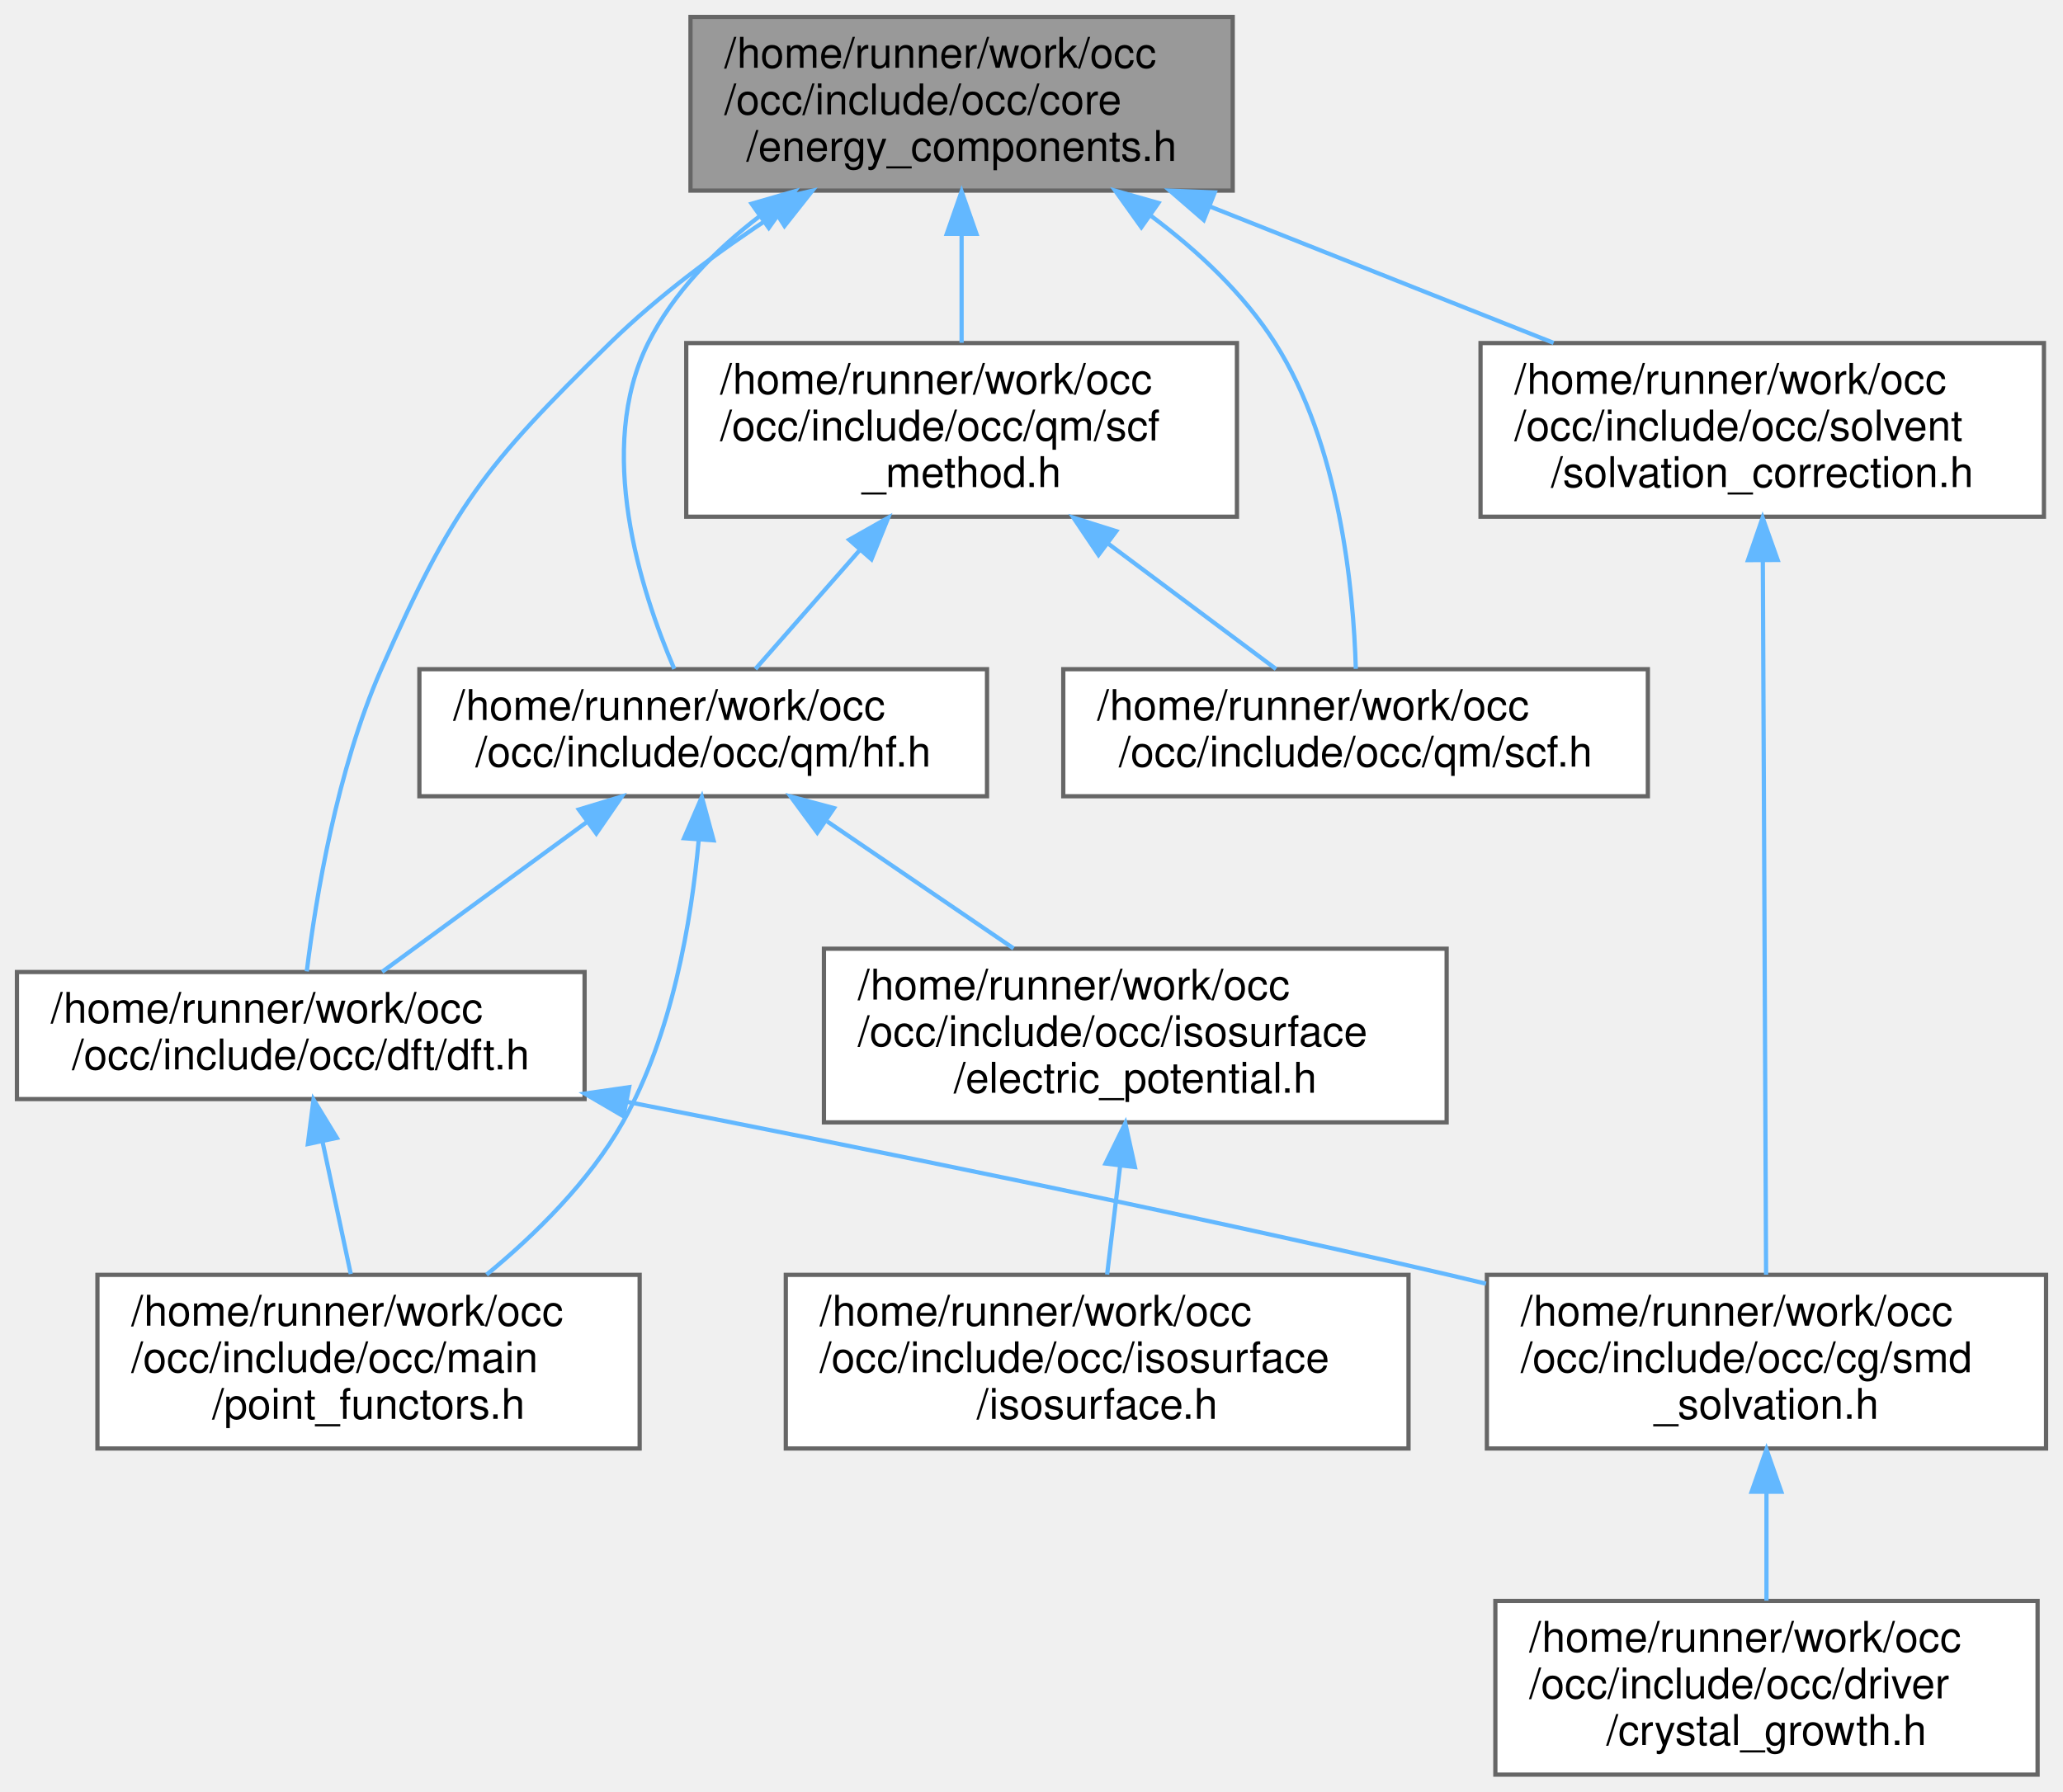
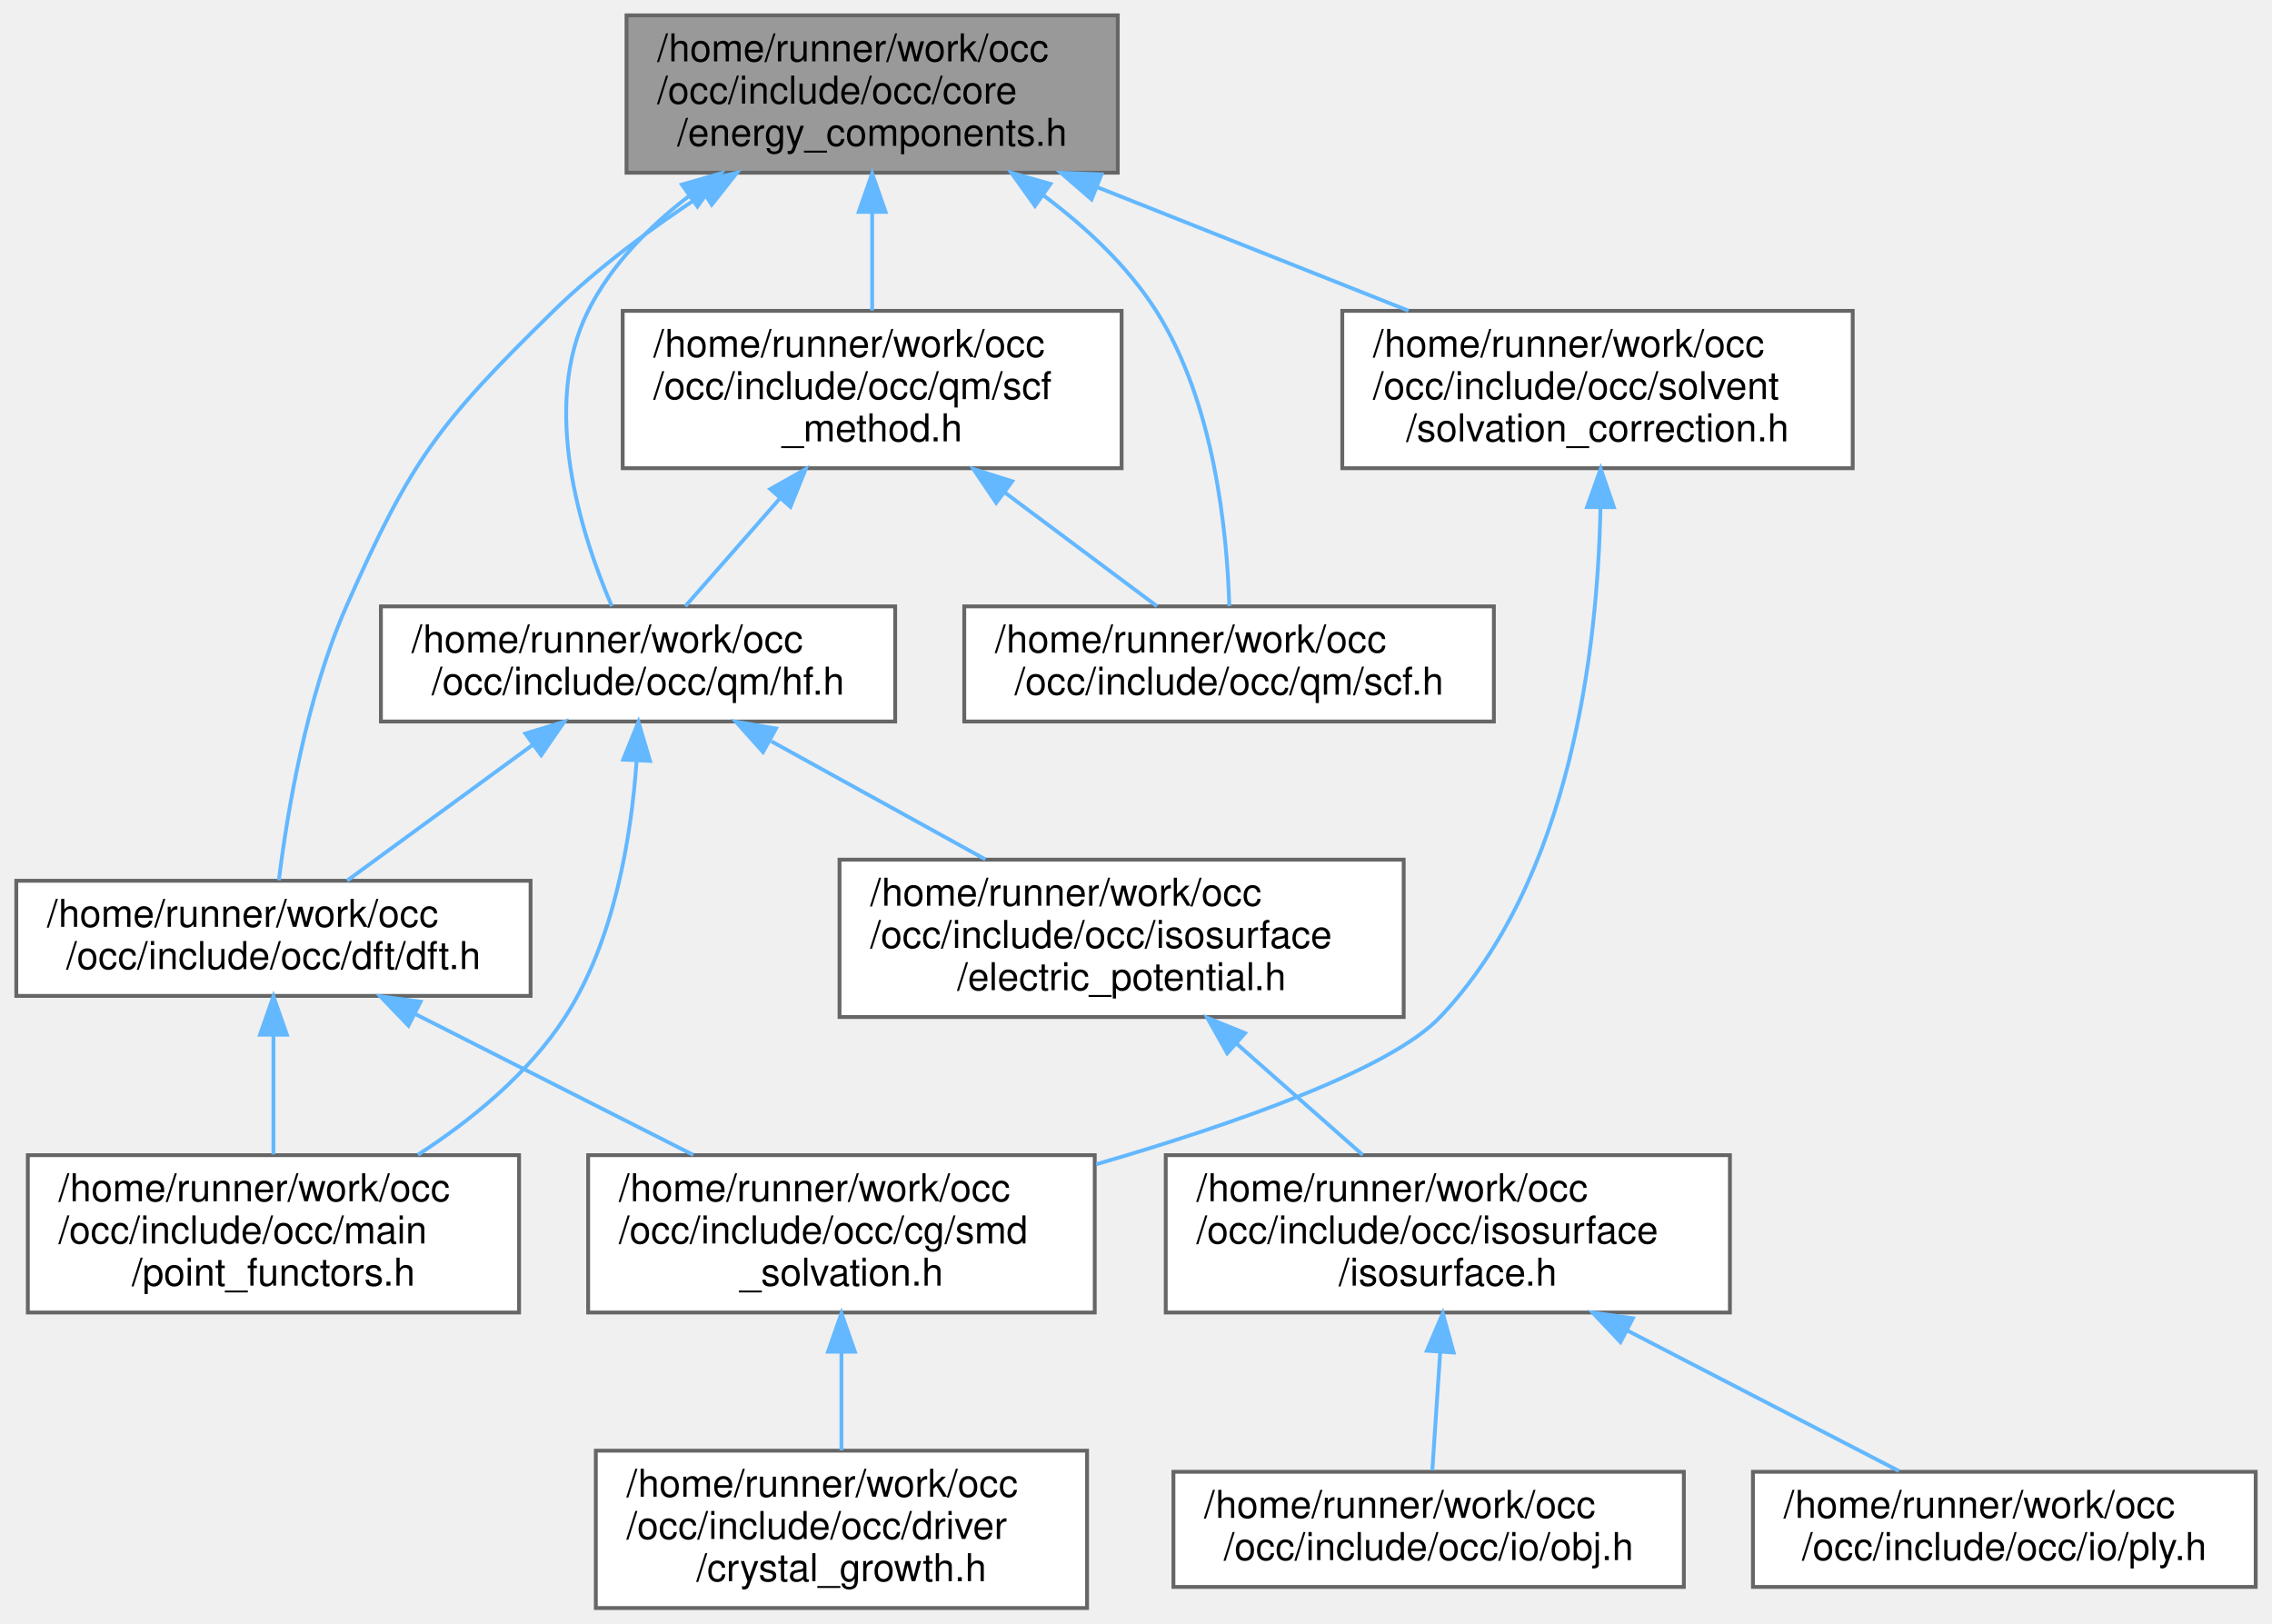
- <svg xmlns="http://www.w3.org/2000/svg" xmlns:xlink="http://www.w3.org/1999/xlink" width="487pt" height="423pt" viewBox="0.00 0.00 487.00 423.00">
+ <svg xmlns="http://www.w3.org/2000/svg" xmlns:xlink="http://www.w3.org/1999/xlink" width="592pt" height="423pt" viewBox="0.00 0.00 591.50 423.00">
  <g id="graph0" class="graph" transform="scale(1 1) rotate(0) translate(4 419)">
    <g id="Node000001" class="node">
      <g id="a_Node000001">
        <a xlink:title=" ">
          <polygon fill="#999999" stroke="#666666" points="287,-415 159,-415 159,-374 287,-374 287,-415" />
          <text text-anchor="start" x="167" y="-403" font-family="Helvetica,sans-Serif" font-size="10.00">/home/runner/work/occ</text>
          <text text-anchor="start" x="167" y="-392" font-family="Helvetica,sans-Serif" font-size="10.00">/occ/include/occ/core</text>
          <text text-anchor="middle" x="223" y="-381" font-family="Helvetica,sans-Serif" font-size="10.00">/energy_components.h</text>
        </a>
      </g>
    </g>
    <g id="Node000002" class="node">
      <g id="a_Node000002">
        <a xlink:href="dft_8h.html" target="_top" xlink:title=" ">
          <polygon fill="white" stroke="#666666" points="134,-189.5 0,-189.5 0,-159.5 134,-159.5 134,-189.5" />
          <text text-anchor="start" x="8" y="-177.5" font-family="Helvetica,sans-Serif" font-size="10.00">/home/runner/work/occ</text>
          <text text-anchor="middle" x="67" y="-166.5" font-family="Helvetica,sans-Serif" font-size="10.00">/occ/include/occ/dft/dft.h</text>
        </a>
      </g>
    </g>
    <g id="edge1_Node000001_Node000002" class="edge">
      <g id="a_edge1_Node000001_Node000002">
        <a xlink:title=" ">
          <path fill="none" stroke="#63b8ff" d="M179.14,-368.51C165.79,-359.79 151.59,-349.33 140,-338 110.12,-308.77 102.86,-299.25 86,-261 75.51,-237.21 70.56,-207.05 68.42,-189.65" />
          <polygon fill="#63b8ff" stroke="#63b8ff" points="177.44,-371.57 187.76,-373.97 181.19,-365.66 177.44,-371.57" />
        </a>
      </g>
    </g>
    <g id="Node000006" class="node">
      <g id="a_Node000006">
        <a xlink:href="hf_8h.html" target="_top" xlink:title=" ">
          <polygon fill="white" stroke="#666666" points="229,-261 95,-261 95,-231 229,-231 229,-261" />
          <text text-anchor="start" x="103" y="-249" font-family="Helvetica,sans-Serif" font-size="10.00">/home/runner/work/occ</text>
          <text text-anchor="middle" x="162" y="-238" font-family="Helvetica,sans-Serif" font-size="10.00">/occ/include/occ/qm/hf.h</text>
        </a>
      </g>
    </g>
    <g id="edge5_Node000001_Node000006" class="edge">
      <g id="a_edge5_Node000001_Node000006">
        <a xlink:title=" ">
          <path fill="none" stroke="#63b8ff" d="M175.41,-368.02C164.81,-359.92 154.95,-349.9 149,-338 136.51,-313.02 147.17,-279.67 155.17,-261.06" />
          <polygon fill="#63b8ff" stroke="#63b8ff" points="173.43,-370.9 183.62,-373.84 177.48,-365.2 173.43,-370.9" />
        </a>
      </g>
    </g>
-     <g id="Node000009" class="node">
-       <g id="a_Node000009">
+     <g id="Node000011" class="node">
+       <g id="a_Node000011">
        <a xlink:href="scf_8h.html" target="_top" xlink:title=" ">
          <polygon fill="white" stroke="#666666" points="385,-261 247,-261 247,-231 385,-231 385,-261" />
          <text text-anchor="start" x="255" y="-249" font-family="Helvetica,sans-Serif" font-size="10.00">/home/runner/work/occ</text>
          <text text-anchor="middle" x="316" y="-238" font-family="Helvetica,sans-Serif" font-size="10.00">/occ/include/occ/qm/scf.h</text>
        </a>
      </g>
    </g>
-     <g id="edge10_Node000001_Node000009" class="edge">
-       <g id="a_edge10_Node000001_Node000009">
+     <g id="edge12_Node000001_Node000011" class="edge">
+       <g id="a_edge12_Node000001_Node000011">
        <a xlink:title=" ">
          <path fill="none" stroke="#63b8ff" d="M267.73,-368.02C278.79,-359.75 289.58,-349.66 297,-338 312.25,-314.03 315.51,-280.01 316.06,-261.08" />
          <polygon fill="#63b8ff" stroke="#63b8ff" points="265.43,-365.35 259.27,-373.97 269.46,-371.08 265.43,-365.35" />
        </a>
      </g>
    </g>
-     <g id="Node000010" class="node">
-       <g id="a_Node000010">
+     <g id="Node000012" class="node">
+       <g id="a_Node000012">
        <a xlink:href="scf__method_8h.html" target="_top" xlink:title=" ">
          <polygon fill="white" stroke="#666666" points="288,-338 158,-338 158,-297 288,-297 288,-338" />
          <text text-anchor="start" x="166" y="-326" font-family="Helvetica,sans-Serif" font-size="10.00">/home/runner/work/occ</text>
          <text text-anchor="start" x="166" y="-315" font-family="Helvetica,sans-Serif" font-size="10.00">/occ/include/occ/qm/scf</text>
          <text text-anchor="middle" x="223" y="-304" font-family="Helvetica,sans-Serif" font-size="10.00">_method.h</text>
        </a>
      </g>
    </g>
-     <g id="edge11_Node000001_Node000010" class="edge">
-       <g id="a_edge11_Node000001_Node000010">
+     <g id="edge13_Node000001_Node000012" class="edge">
+       <g id="a_edge13_Node000001_Node000012">
        <a xlink:title=" ">
          <path fill="none" stroke="#63b8ff" d="M223,-363.69C223,-355.08 223,-345.9 223,-338.07" />
          <polygon fill="#63b8ff" stroke="#63b8ff" points="219.5,-363.79 223,-373.79 226.5,-363.79 219.5,-363.79" />
        </a>
      </g>
    </g>
-     <g id="Node000011" class="node">
-       <g id="a_Node000011">
+     <g id="Node000013" class="node">
+       <g id="a_Node000013">
        <a xlink:href="solvation__correction_8h.html" target="_top" xlink:title=" ">
          <polygon fill="white" stroke="#666666" points="478.5,-338 345.5,-338 345.5,-297 478.5,-297 478.5,-338" />
          <text text-anchor="start" x="353.5" y="-326" font-family="Helvetica,sans-Serif" font-size="10.00">/home/runner/work/occ</text>
          <text text-anchor="start" x="353.5" y="-315" font-family="Helvetica,sans-Serif" font-size="10.00">/occ/include/occ/solvent</text>
          <text text-anchor="middle" x="412" y="-304" font-family="Helvetica,sans-Serif" font-size="10.00">/solvation_correction.h</text>
        </a>
      </g>
    </g>
-     <g id="edge14_Node000001_Node000011" class="edge">
-       <g id="a_edge14_Node000001_Node000011">
+     <g id="edge16_Node000001_Node000013" class="edge">
+       <g id="a_edge16_Node000001_Node000013">
        <a xlink:title=" ">
          <path fill="none" stroke="#63b8ff" d="M281.55,-370.27C307.58,-359.94 337.9,-347.9 362.75,-338.04" />
          <polygon fill="#63b8ff" stroke="#63b8ff" points="280.17,-367.05 272.16,-373.99 282.75,-373.56 280.17,-367.05" />
        </a>
      </g>
    </g>
    <g id="Node000003" class="node">
      <g id="a_Node000003">
        <a xlink:href="smd__solvation_8h.html" target="_top" xlink:title=" ">
-           <polygon fill="white" stroke="#666666" points="479,-118 347,-118 347,-77 479,-77 479,-118" />
-           <text text-anchor="start" x="355" y="-106" font-family="Helvetica,sans-Serif" font-size="10.00">/home/runner/work/occ</text>
-           <text text-anchor="start" x="355" y="-95" font-family="Helvetica,sans-Serif" font-size="10.00">/occ/include/occ/cg/smd</text>
-           <text text-anchor="middle" x="413" y="-84" font-family="Helvetica,sans-Serif" font-size="10.00">_solvation.h</text>
+           <polygon fill="white" stroke="#666666" points="281,-118 149,-118 149,-77 281,-77 281,-118" />
+           <text text-anchor="start" x="157" y="-106" font-family="Helvetica,sans-Serif" font-size="10.00">/home/runner/work/occ</text>
+           <text text-anchor="start" x="157" y="-95" font-family="Helvetica,sans-Serif" font-size="10.00">/occ/include/occ/cg/smd</text>
+           <text text-anchor="middle" x="215" y="-84" font-family="Helvetica,sans-Serif" font-size="10.00">_solvation.h</text>
        </a>
      </g>
    </g>
    <g id="edge2_Node000002_Node000003" class="edge">
      <g id="a_edge2_Node000002_Node000003">
        <a xlink:title=" ">
-           <path fill="none" stroke="#63b8ff" d="M143.95,-158.86C198.32,-148.24 272.82,-133.14 338,-118 340.88,-117.33 343.82,-116.63 346.79,-115.91" />
-           <polygon fill="#63b8ff" stroke="#63b8ff" points="143.18,-155.44 134.03,-160.79 144.52,-162.31 143.18,-155.44" />
+           <path fill="none" stroke="#63b8ff" d="M103.9,-154.8C125.99,-143.61 154.02,-129.4 176.4,-118.06" />
+           <polygon fill="#63b8ff" stroke="#63b8ff" points="102.18,-151.75 94.84,-159.39 105.34,-157.99 102.18,-151.75" />
        </a>
      </g>
    </g>
    <g id="Node000005" class="node">
      <g id="a_Node000005">
        <a xlink:href="point__functors_8h.html" target="_top" xlink:title=" ">
-           <polygon fill="white" stroke="#666666" points="147,-118 19,-118 19,-77 147,-77 147,-118" />
-           <text text-anchor="start" x="27" y="-106" font-family="Helvetica,sans-Serif" font-size="10.00">/home/runner/work/occ</text>
-           <text text-anchor="start" x="27" y="-95" font-family="Helvetica,sans-Serif" font-size="10.00">/occ/include/occ/main</text>
-           <text text-anchor="middle" x="83" y="-84" font-family="Helvetica,sans-Serif" font-size="10.00">/point_functors.h</text>
+           <polygon fill="white" stroke="#666666" points="131,-118 3,-118 3,-77 131,-77 131,-118" />
+           <text text-anchor="start" x="11" y="-106" font-family="Helvetica,sans-Serif" font-size="10.00">/home/runner/work/occ</text>
+           <text text-anchor="start" x="11" y="-95" font-family="Helvetica,sans-Serif" font-size="10.00">/occ/include/occ/main</text>
+           <text text-anchor="middle" x="67" y="-84" font-family="Helvetica,sans-Serif" font-size="10.00">/point_functors.h</text>
        </a>
      </g>
    </g>
    <g id="edge4_Node000002_Node000005" class="edge">
      <g id="a_edge4_Node000002_Node000005">
        <a xlink:title=" ">
-           <path fill="none" stroke="#63b8ff" d="M72.11,-149.55C74.27,-139.44 76.75,-127.81 78.8,-118.2" />
-           <polygon fill="#63b8ff" stroke="#63b8ff" points="68.67,-148.88 70.01,-159.39 75.52,-150.34 68.67,-148.88" />
+           <path fill="none" stroke="#63b8ff" d="M67,-149.23C67,-139.2 67,-127.71 67,-118.2" />
+           <polygon fill="#63b8ff" stroke="#63b8ff" points="63.5,-149.39 67,-159.39 70.5,-149.39 63.5,-149.39" />
        </a>
      </g>
    </g>
    <g id="Node000004" class="node">
      <g id="a_Node000004">
        <a xlink:href="crystal__growth_8h.html" target="_top" xlink:title=" ">
-           <polygon fill="white" stroke="#666666" points="477,-41 349,-41 349,0 477,0 477,-41" />
-           <text text-anchor="start" x="357" y="-29" font-family="Helvetica,sans-Serif" font-size="10.00">/home/runner/work/occ</text>
-           <text text-anchor="start" x="357" y="-18" font-family="Helvetica,sans-Serif" font-size="10.00">/occ/include/occ/driver</text>
-           <text text-anchor="middle" x="413" y="-7" font-family="Helvetica,sans-Serif" font-size="10.00">/crystal_growth.h</text>
+           <polygon fill="white" stroke="#666666" points="279,-41 151,-41 151,0 279,0 279,-41" />
+           <text text-anchor="start" x="159" y="-29" font-family="Helvetica,sans-Serif" font-size="10.00">/home/runner/work/occ</text>
+           <text text-anchor="start" x="159" y="-18" font-family="Helvetica,sans-Serif" font-size="10.00">/occ/include/occ/driver</text>
+           <text text-anchor="middle" x="215" y="-7" font-family="Helvetica,sans-Serif" font-size="10.00">/crystal_growth.h</text>
        </a>
      </g>
    </g>
    <g id="edge3_Node000003_Node000004" class="edge">
      <g id="a_edge3_Node000003_Node000004">
        <a xlink:title=" ">
-           <path fill="none" stroke="#63b8ff" d="M413,-66.69C413,-58.08 413,-48.9 413,-41.07" />
-           <polygon fill="#63b8ff" stroke="#63b8ff" points="409.5,-66.79 413,-76.79 416.5,-66.79 409.5,-66.79" />
+           <path fill="none" stroke="#63b8ff" d="M215,-66.69C215,-58.08 215,-48.9 215,-41.07" />
+           <polygon fill="#63b8ff" stroke="#63b8ff" points="211.5,-66.79 215,-76.79 218.5,-66.79 211.5,-66.79" />
        </a>
      </g>
    </g>
    <g id="edge6_Node000006_Node000002" class="edge">
      <g id="a_edge6_Node000006_Node000002">
        <a xlink:title=" ">
          <path fill="none" stroke="#63b8ff" d="M134.58,-224.94C119.09,-213.6 100.1,-199.71 86.2,-189.54" />
          <polygon fill="#63b8ff" stroke="#63b8ff" points="132.64,-227.86 142.78,-230.94 136.77,-222.21 132.64,-227.86" />
        </a>
      </g>
    </g>
-     <g id="edge9_Node000006_Node000005" class="edge">
-       <g id="a_edge9_Node000006_Node000005">
-         <a xlink:title=" ">
-           <path fill="none" stroke="#63b8ff" d="M160.95,-220.77C159.22,-201.58 154.68,-174.64 143,-154 135.1,-140.05 122.49,-127.6 110.86,-118.04" />
-           <polygon fill="#63b8ff" stroke="#63b8ff" points="157.47,-221.09 161.68,-230.82 164.45,-220.59 157.47,-221.09" />
+     <g id="edge11_Node000006_Node000005" class="edge">
+       <g id="a_edge11_Node000006_Node000005">
+         <a xlink:title=" ">
+           <path fill="none" stroke="#63b8ff" d="M161.62,-220.72C160.26,-201.28 155.93,-174.05 143,-154 133.52,-139.31 118.69,-127.2 104.64,-118.09" />
+           <polygon fill="#63b8ff" stroke="#63b8ff" points="158.13,-221.07 162.1,-230.89 165.12,-220.73 158.13,-221.07" />
        </a>
      </g>
    </g>
    <g id="Node000007" class="node">
      <g id="a_Node000007">
        <a xlink:href="electric__potential_8h.html" target="_top" xlink:title=" ">
-           <polygon fill="white" stroke="#666666" points="337.5,-195 190.5,-195 190.5,-154 337.5,-154 337.5,-195" />
-           <text text-anchor="start" x="198.5" y="-183" font-family="Helvetica,sans-Serif" font-size="10.00">/home/runner/work/occ</text>
-           <text text-anchor="start" x="198.5" y="-172" font-family="Helvetica,sans-Serif" font-size="10.00">/occ/include/occ/isosurface</text>
-           <text text-anchor="middle" x="264" y="-161" font-family="Helvetica,sans-Serif" font-size="10.00">/electric_potential.h</text>
+           <polygon fill="white" stroke="#666666" points="361.5,-195 214.5,-195 214.5,-154 361.5,-154 361.5,-195" />
+           <text text-anchor="start" x="222.5" y="-183" font-family="Helvetica,sans-Serif" font-size="10.00">/home/runner/work/occ</text>
+           <text text-anchor="start" x="222.5" y="-172" font-family="Helvetica,sans-Serif" font-size="10.00">/occ/include/occ/isosurface</text>
+           <text text-anchor="middle" x="288" y="-161" font-family="Helvetica,sans-Serif" font-size="10.00">/electric_potential.h</text>
        </a>
      </g>
    </g>
    <g id="edge7_Node000006_Node000007" class="edge">
      <g id="a_edge7_Node000006_Node000007">
        <a xlink:title=" ">
-           <path fill="none" stroke="#63b8ff" d="M191.29,-225.04C205.1,-215.63 221.53,-204.44 235.27,-195.07" />
-           <polygon fill="#63b8ff" stroke="#63b8ff" points="188.93,-222.41 182.64,-230.94 192.88,-228.2 188.93,-222.41" />
+           <path fill="none" stroke="#63b8ff" d="M196.72,-225.85C214.08,-216.27 235.05,-204.71 252.51,-195.07" />
+           <polygon fill="#63b8ff" stroke="#63b8ff" points="194.56,-223.04 187.5,-230.94 197.94,-229.17 194.56,-223.04" />
        </a>
      </g>
    </g>
    <g id="Node000008" class="node">
      <g id="a_Node000008">
        <a xlink:href="isosurface_8h.html" target="_top" xlink:title=" ">
-           <polygon fill="white" stroke="#666666" points="328.5,-118 181.5,-118 181.5,-77 328.5,-77 328.5,-118" />
-           <text text-anchor="start" x="189.5" y="-106" font-family="Helvetica,sans-Serif" font-size="10.00">/home/runner/work/occ</text>
-           <text text-anchor="start" x="189.5" y="-95" font-family="Helvetica,sans-Serif" font-size="10.00">/occ/include/occ/isosurface</text>
-           <text text-anchor="middle" x="255" y="-84" font-family="Helvetica,sans-Serif" font-size="10.00">/isosurface.h</text>
+           <polygon fill="white" stroke="#666666" points="446.5,-118 299.5,-118 299.5,-77 446.5,-77 446.5,-118" />
+           <text text-anchor="start" x="307.5" y="-106" font-family="Helvetica,sans-Serif" font-size="10.00">/home/runner/work/occ</text>
+           <text text-anchor="start" x="307.5" y="-95" font-family="Helvetica,sans-Serif" font-size="10.00">/occ/include/occ/isosurface</text>
+           <text text-anchor="middle" x="373" y="-84" font-family="Helvetica,sans-Serif" font-size="10.00">/isosurface.h</text>
        </a>
      </g>
    </g>
    <g id="edge8_Node000007_Node000008" class="edge">
      <g id="a_edge8_Node000007_Node000008">
        <a xlink:title=" ">
-           <path fill="none" stroke="#63b8ff" d="M260.42,-143.69C259.39,-135.08 258.29,-125.9 257.35,-118.07" />
-           <polygon fill="#63b8ff" stroke="#63b8ff" points="256.97,-144.28 261.64,-153.79 263.92,-143.45 256.97,-144.28" />
-         </a>
-       </g>
-     </g>
-     <g id="edge12_Node000010_Node000006" class="edge">
-       <g id="a_edge12_Node000010_Node000006">
+           <path fill="none" stroke="#63b8ff" d="M317.95,-147.07C328.77,-137.52 340.78,-126.93 350.82,-118.07" />
+           <polygon fill="#63b8ff" stroke="#63b8ff" points="315.52,-144.55 310.33,-153.79 320.15,-149.8 315.52,-144.55" />
+         </a>
+       </g>
+     </g>
+     <g id="Node000009" class="node">
+       <g id="a_Node000009">
+         <a xlink:href="obj_8h.html" target="_top" xlink:title=" ">
+           <polygon fill="white" stroke="#666666" points="434.5,-35.5 301.5,-35.5 301.5,-5.5 434.5,-5.5 434.5,-35.5" />
+           <text text-anchor="start" x="309.5" y="-23.5" font-family="Helvetica,sans-Serif" font-size="10.00">/home/runner/work/occ</text>
+           <text text-anchor="middle" x="368" y="-12.5" font-family="Helvetica,sans-Serif" font-size="10.00">/occ/include/occ/io/obj.h</text>
+         </a>
+       </g>
+     </g>
+     <g id="edge9_Node000008_Node000009" class="edge">
+       <g id="a_edge9_Node000008_Node000009">
+         <a xlink:title=" ">
+           <path fill="none" stroke="#63b8ff" d="M371.01,-66.61C370.3,-56.01 369.54,-44.57 368.96,-35.86" />
+           <polygon fill="#63b8ff" stroke="#63b8ff" points="367.53,-67.05 371.69,-76.79 374.51,-66.58 367.53,-67.05" />
+         </a>
+       </g>
+     </g>
+     <g id="Node000010" class="node">
+       <g id="a_Node000010">
+         <a xlink:href="ply_8h.html" target="_top" xlink:title=" ">
+           <polygon fill="white" stroke="#666666" points="583.5,-35.5 452.5,-35.5 452.5,-5.5 583.5,-5.5 583.5,-35.5" />
+           <text text-anchor="start" x="460.5" y="-23.5" font-family="Helvetica,sans-Serif" font-size="10.00">/home/runner/work/occ</text>
+           <text text-anchor="middle" x="518" y="-12.5" font-family="Helvetica,sans-Serif" font-size="10.00">/occ/include/occ/io/ply.h</text>
+         </a>
+       </g>
+     </g>
+     <g id="edge10_Node000008_Node000010" class="edge">
+       <g id="a_edge10_Node000008_Node000010">
+         <a xlink:title=" ">
+           <path fill="none" stroke="#63b8ff" d="M419.78,-72.3C443.15,-60.22 470.61,-46.01 490.55,-35.7" />
+           <polygon fill="#63b8ff" stroke="#63b8ff" points="417.99,-69.29 410.72,-76.99 421.21,-75.5 417.99,-69.29" />
+         </a>
+       </g>
+     </g>
+     <g id="edge14_Node000012_Node000006" class="edge">
+       <g id="a_edge14_Node000012_Node000006">
        <a xlink:title=" ">
          <path fill="none" stroke="#63b8ff" d="M198.84,-288.98C190.44,-279.4 181.36,-269.06 174.32,-261.04" />
          <polygon fill="#63b8ff" stroke="#63b8ff" points="196.46,-291.56 205.68,-296.77 201.72,-286.95 196.46,-291.56" />
        </a>
      </g>
    </g>
-     <g id="edge13_Node000010_Node000009" class="edge">
-       <g id="a_edge13_Node000010_Node000009">
+     <g id="edge15_Node000012_Node000011" class="edge">
+       <g id="a_edge15_Node000012_Node000011">
        <a xlink:title=" ">
          <path fill="none" stroke="#63b8ff" d="M257.54,-290.69C270.97,-280.65 285.84,-269.54 297.22,-261.04" />
          <polygon fill="#63b8ff" stroke="#63b8ff" points="255.32,-287.98 249.4,-296.77 259.51,-293.59 255.32,-287.98" />
        </a>
      </g>
    </g>
-     <g id="edge15_Node000011_Node000003" class="edge">
-       <g id="a_edge15_Node000011_Node000003">
-         <a xlink:title=" ">
-           <path fill="none" stroke="#63b8ff" d="M412.14,-286.67C412.34,-241.33 412.73,-156.29 412.91,-118.03" />
-           <polygon fill="#63b8ff" stroke="#63b8ff" points="408.64,-286.75 412.09,-296.77 415.64,-286.79 408.64,-286.75" />
+     <g id="edge17_Node000013_Node000003" class="edge">
+       <g id="a_edge17_Node000013_Node000003">
+         <a xlink:title=" ">
+           <path fill="none" stroke="#63b8ff" d="M412.77,-286.47C412.03,-250.34 405.23,-190.04 371,-154 358.08,-140.4 317.8,-126.24 281.4,-115.63" />
+           <polygon fill="#63b8ff" stroke="#63b8ff" points="409.27,-286.88 412.83,-296.86 416.27,-286.84 409.27,-286.88" />
        </a>
      </g>
    </g>
  </g>
</svg>
